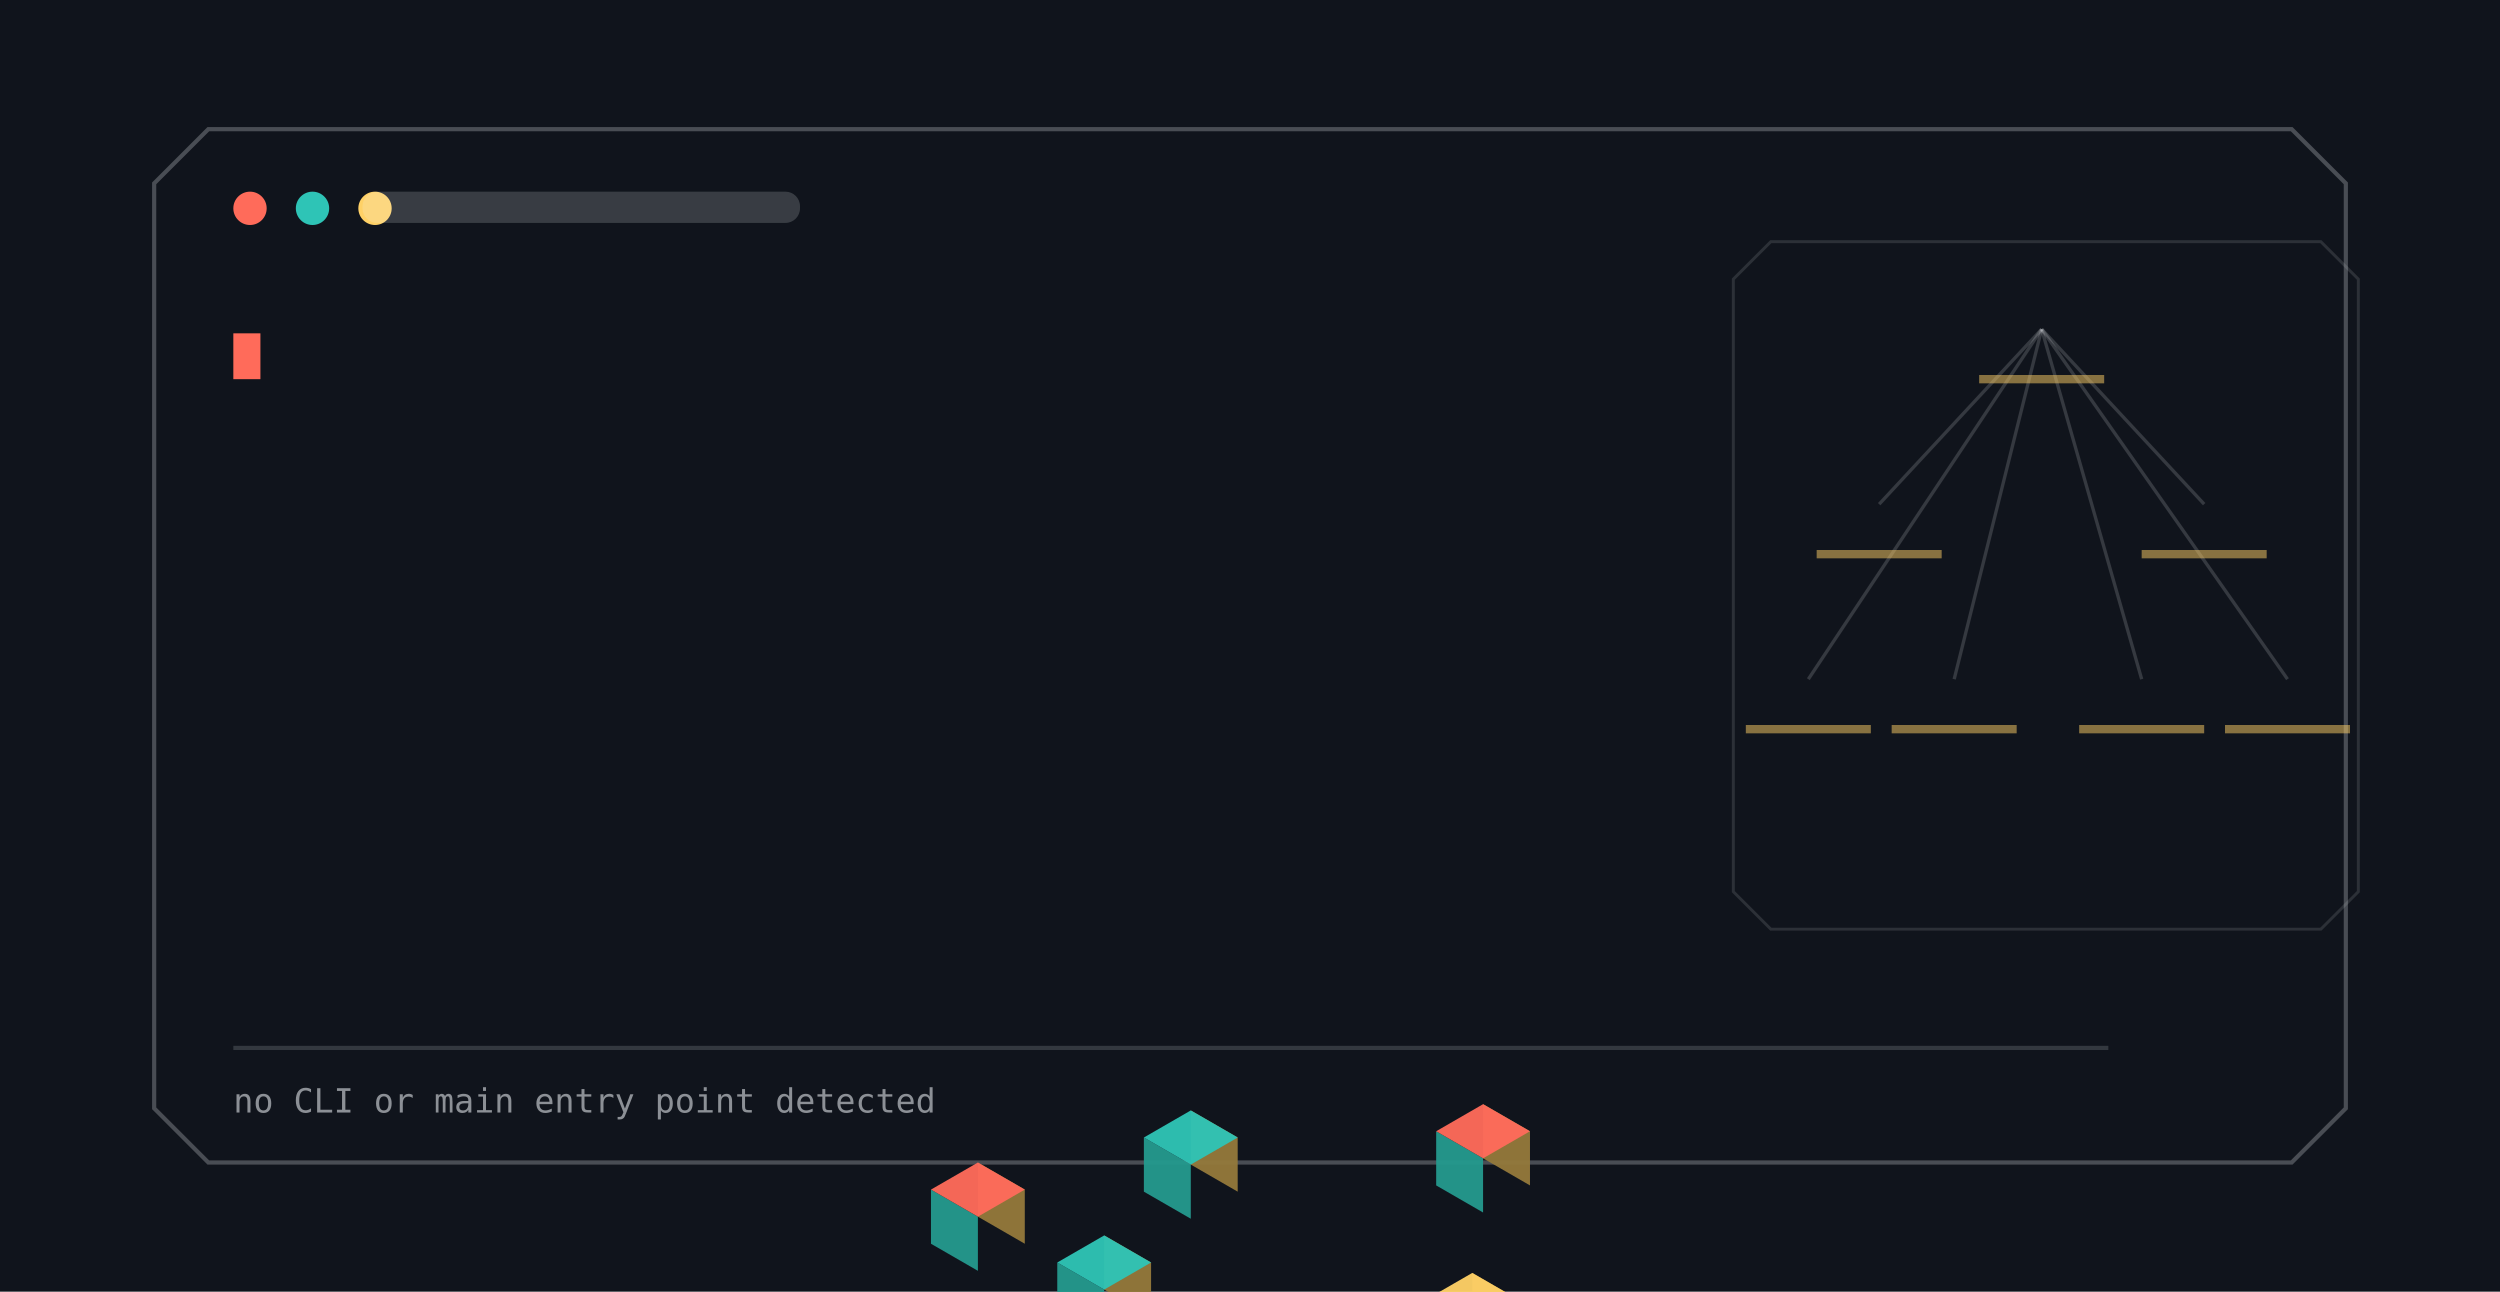
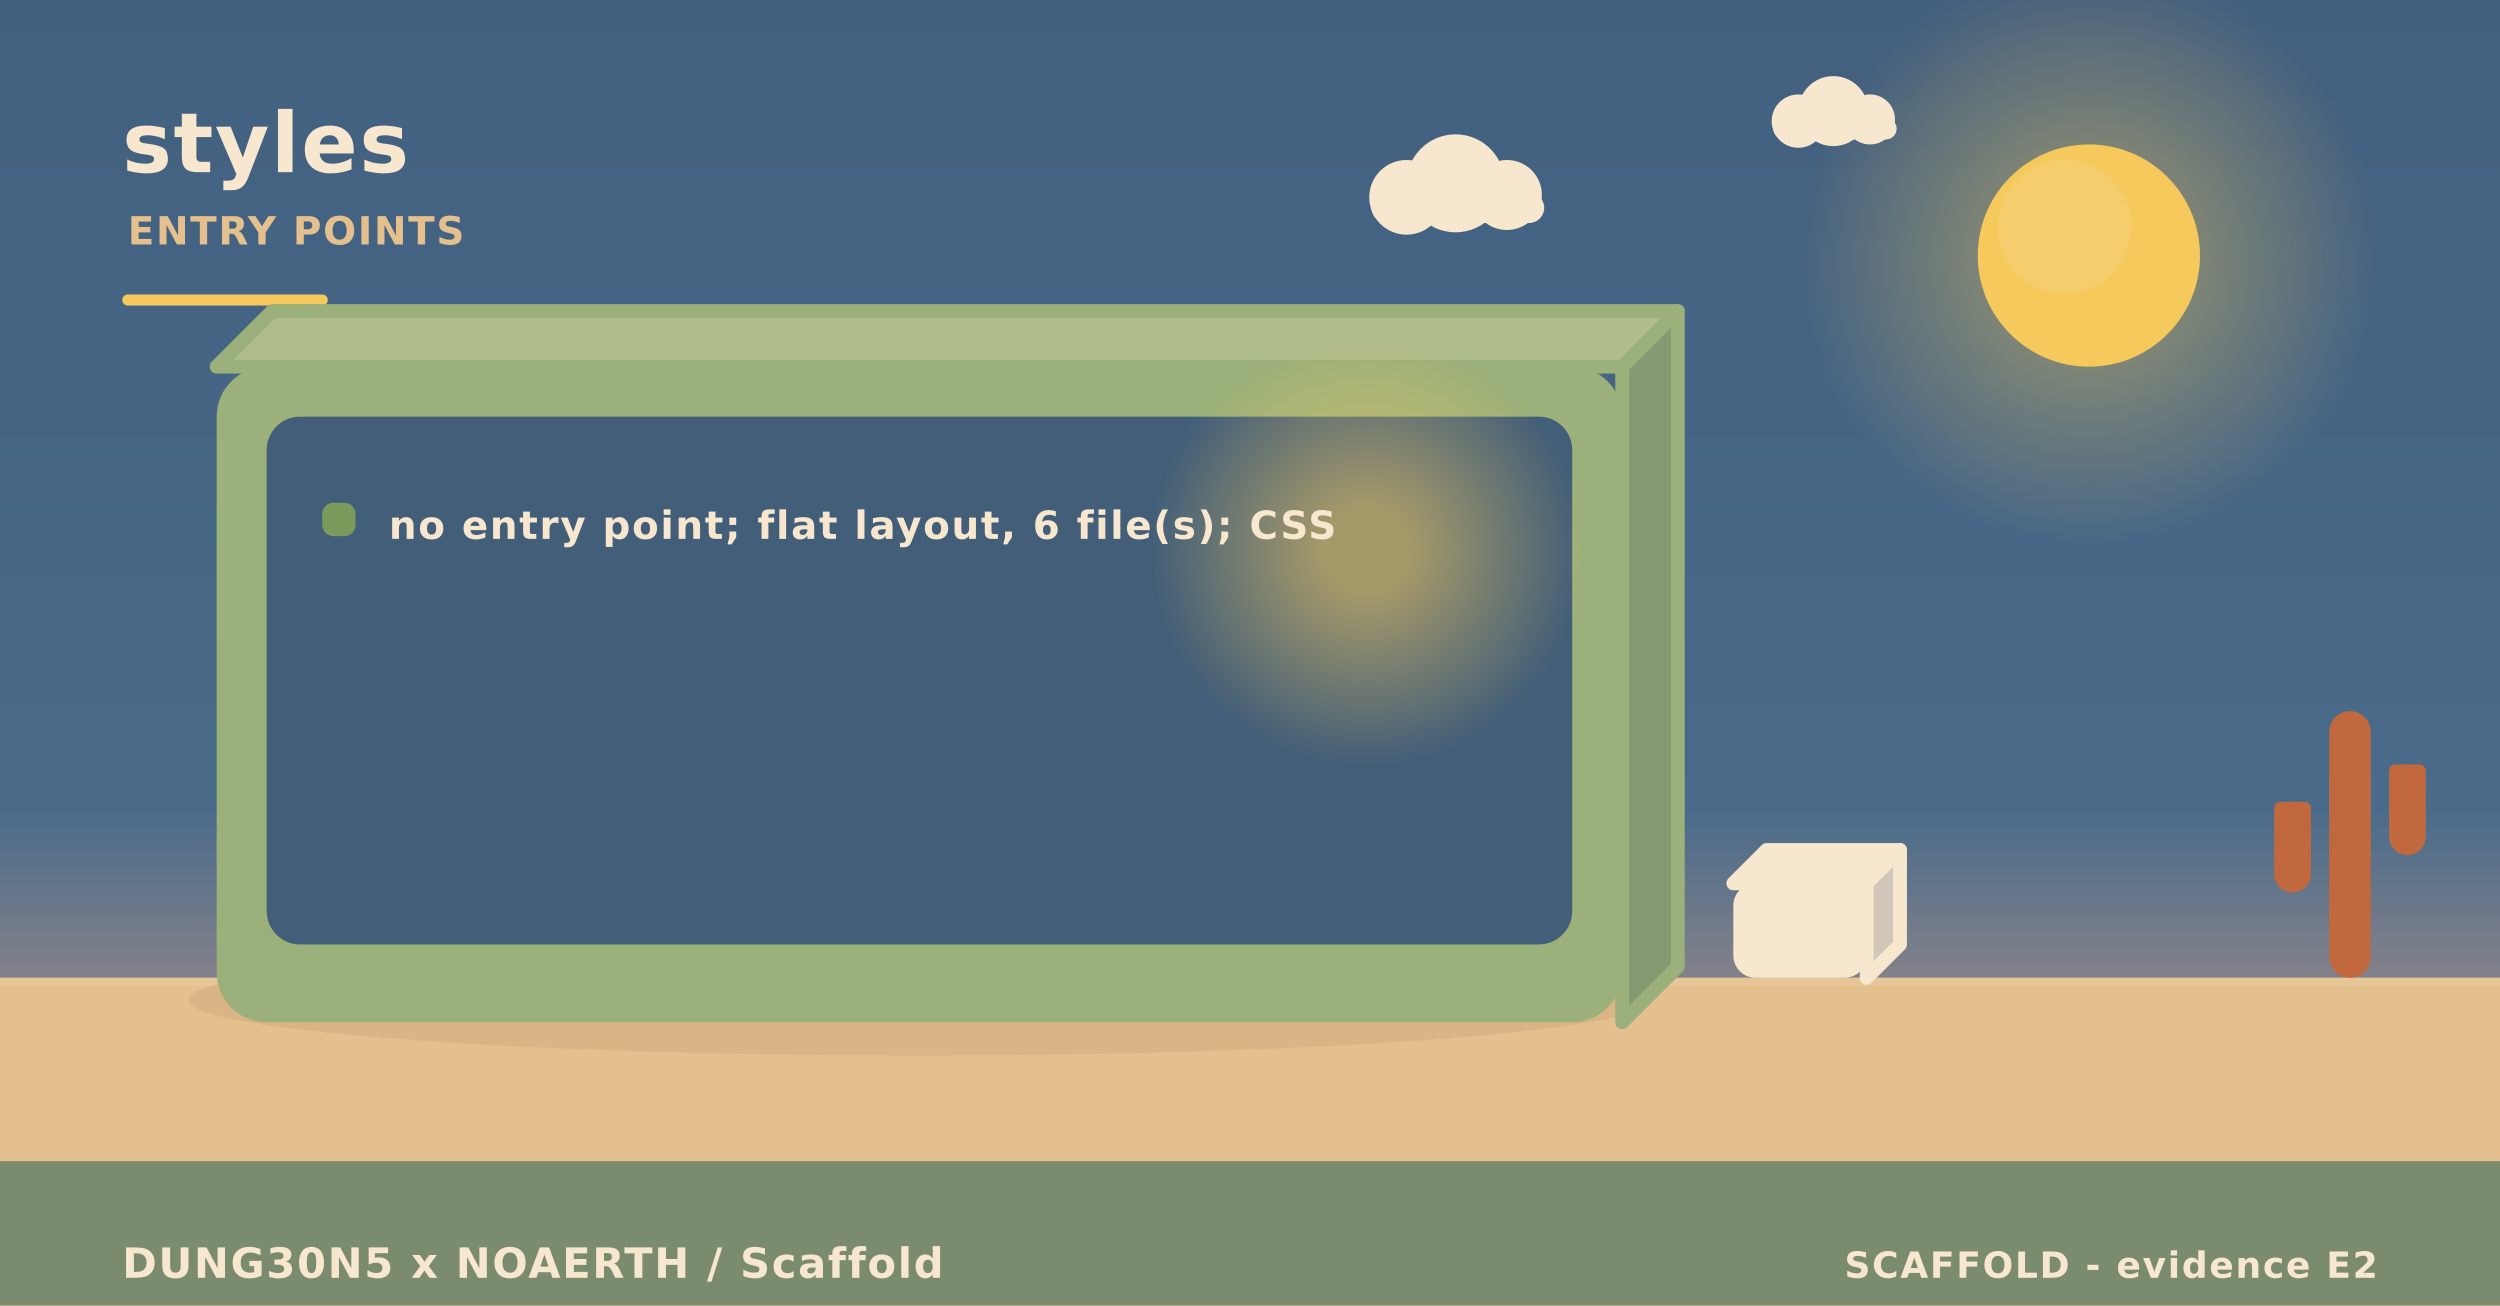
- <svg xmlns="http://www.w3.org/2000/svg" viewBox="0 0 1200 620" width="1200" height="620" role="img" aria-label="styles command surface">
-   <rect width="1200" height="620" fill="#10141c" />
-   <defs>
-     <linearGradient id="gt" x1="0" y1="0" x2="1" y2="1">
-       <stop offset="0%" stop-color="#ff6b5a" />
-       <stop offset="100%" stop-color="#2ec4b6" />
-     </linearGradient>
-   </defs>
-   <path d="M100.00,62.00 H1100.00 L1126.00,88.00 V532.00 L1100.00,558.00 H100.00 L74.00,532.00 V88.00 Z" fill="none" stroke="rgba(242,245,249,0.300)" stroke-width="2.00" opacity="0.85" />
-   <circle cx="120.00" cy="100.00" r="8.00" fill="#ff6b5a" opacity="1.00" />
-   <circle cx="150.00" cy="100.00" r="8.00" fill="#2ec4b6" opacity="1.00" />
-   <circle cx="180.00" cy="100.00" r="8.00" fill="#ffd166" opacity="1.00" />
-   <rect x="174.00" y="92.00" width="210.00" height="15.00" rx="7.00" fill="rgba(242,245,249,0.180)" opacity="1.00" />
-   <text x="112" y="148" font-family="ui-monospace,SFMono-Regular,Menlo,monospace" font-size="21" fill="rgba(242,245,249,0.800)" opacity="0">no entry point; flat layout, 6 file(s); CSS source<animate attributeName="opacity" values="0;1;1;0" dur="1.5s" begin="0.0s" repeatCount="indefinite" />
-   </text>
-   <rect x="112" y="160" width="13" height="22" fill="#ff6b5a">
-     <animate attributeName="opacity" values="1;0;1" dur="1.05s" begin="0s" repeatCount="indefinite" />
-   </rect>
-   <path d="M850.00,116.00 H1114.00 L1132.00,134.00 V428.00 L1114.00,446.00 H850.00 L832.00,428.00 V134.00 Z" fill="none" stroke="rgba(242,245,249,0.180)" stroke-width="1.40" opacity="0.70" />
-   <line x1="980.00" y1="158.00" x2="902.00" y2="242.00" stroke="rgba(242,245,249,0.300)" stroke-width="1.60" opacity="0.55" />
-   <line x1="980.00" y1="158.00" x2="1058.00" y2="242.00" stroke="rgba(242,245,249,0.300)" stroke-width="1.60" opacity="0.55" />
-   <line x1="980.00" y1="158.00" x2="868.00" y2="326.00" stroke="rgba(242,245,249,0.300)" stroke-width="1.60" opacity="0.55" />
-   <line x1="980.00" y1="158.00" x2="938.00" y2="326.00" stroke="rgba(242,245,249,0.300)" stroke-width="1.60" opacity="0.55" />
-   <line x1="980.00" y1="158.00" x2="1028.00" y2="326.00" stroke="rgba(242,245,249,0.300)" stroke-width="1.60" opacity="0.55" />
-   <line x1="980.00" y1="158.00" x2="1098.00" y2="326.00" stroke="rgba(242,245,249,0.300)" stroke-width="1.60" opacity="0.55" />
-   <polygon points="711.87,556.00 734.39,569.00 734.39,543.00 711.87,530.00" fill="#94793b" opacity="0.95" />
-   <polygon points="689.36,569.00 711.87,582.00 711.87,556.00 689.36,543.00" fill="#24998e" opacity="0.95" />
-   <polygon points="711.87,530.00 734.39,543.00 711.87,556.00 689.36,543.00" fill="#ff6b5a" opacity="0.95" />
+ <svg xmlns="http://www.w3.org/2000/svg" width="900" height="470" viewBox="0 0 900 470" role="img" aria-label="styles - how it is operated">
+   <linearGradient id="skyt" x1="0" y1="0" x2="0" y2="1">
+     <stop offset="0" stop-color="#425f7e" />
+     <stop offset="0.62" stop-color="#4a6b8a" />
+     <stop offset="1" stop-color="#f3ad8a" />
+   </linearGradient>
+   <rect width="900" height="470" fill="url(#skyt)" />
+   <radialGradient id="sunt">
+     <stop offset="0.35" stop-color="#f5c95c" stop-opacity="0.34" />
+     <stop offset="1" stop-color="#f5c95c" stop-opacity="0" />
+   </radialGradient>
+   <circle cx="752" cy="92" r="104" fill="url(#sunt)" />
+   <circle cx="752" cy="92" r="40" fill="#f5c95c" />
+   <circle cx="743.2" cy="81.6" r="24" fill="#f5d27e" opacity="0.5" />
  <g>
-     <rect x="950.00" y="180.00" width="60.00" height="4.00" rx="0.00" fill="rgba(255,209,102,0.500)" opacity="1.00" />
-     <animate attributeName="opacity" values="0.25;1.0;0.25" dur="12.55s" begin="0.0s" repeatCount="indefinite" />
+     <circle cx="524" cy="66" r="17.64" fill="#f6e7ce" />
+     <circle cx="506.36" cy="71.04" r="13.44" fill="#f6e7ce" />
+     <circle cx="542.48" cy="70.2" r="12.6" fill="#f6e7ce" />
+     <rect x="493.76" y="69.36" width="62.16" height="10.92" rx="5.46" fill="#f6e7ce" />
+     <animateTransform attributeName="transform" type="translate" values="0 0;24 0;0 0" dur="36s" begin="0s" repeatCount="indefinite" />
  </g>
-   <polygon points="571.58,559.00 594.09,572.00 594.09,546.00 571.58,533.00" fill="#94793b" opacity="0.95" />
-   <polygon points="549.06,572.00 571.58,585.00 571.58,559.00 549.06,546.00" fill="#24998e" opacity="0.95" />
-   <polygon points="571.58,533.00 594.09,546.00 571.58,559.00 549.06,546.00" fill="#2ec4b6" opacity="0.95" />
  <g>
-     <rect x="872.00" y="264.00" width="60.00" height="4.00" rx="0.00" fill="rgba(255,209,102,0.500)" opacity="1.00" />
-     <animate attributeName="opacity" values="0.25;1.0;0.25" dur="12.55s" begin="0.4s" repeatCount="indefinite" />
+     <circle cx="660" cy="40" r="12.6" fill="#f6e7ce" />
+     <circle cx="647.4" cy="43.6" r="9.6" fill="#f6e7ce" />
+     <circle cx="673.2" cy="43" r="9" fill="#f6e7ce" />
+     <rect x="638.4" y="42.4" width="44.4" height="7.8" rx="3.9" fill="#f6e7ce" />
+     <animateTransform attributeName="transform" type="translate" values="0 0;-18 0;0 0" dur="46s" begin="3s" repeatCount="indefinite" />
  </g>
-   <polygon points="706.68,637.00 729.19,650.00 729.19,624.00 706.68,611.00" fill="#94793b" opacity="0.95" />
-   <polygon points="684.16,650.00 706.68,663.00 706.68,637.00 684.16,624.00" fill="#24998e" opacity="0.95" />
-   <polygon points="706.68,611.00 729.19,624.00 706.68,637.00 684.16,624.00" fill="#ffd166" opacity="0.95" />
+   <rect x="0" y="352" width="900" height="118" fill="#e3c08d" />
+   <rect x="0" y="352" width="900" height="3" fill="#e6c596" />
+   <text x="44" y="62" font-family="Verdana,DejaVu Sans,sans-serif" font-size="30" font-weight="700" letter-spacing="0.6" fill="#f6e7ce" text-anchor="start">styles</text>
+   <text x="46" y="88" font-family="Verdana,DejaVu Sans,sans-serif" font-size="14" font-weight="700" letter-spacing="0.6" fill="#e3c08d" text-anchor="start">ENTRY POINTS</text>
+   <rect x="44" y="106" width="74" height="4" rx="2" fill="#f5c95c" />
+   <ellipse cx="331" cy="360" rx="263.2" ry="20" fill="rgba(138,90,68,0.11)" />
+   <path d="M78,132 L584,132 L604,112 L98,112 Z" fill="#afbc8c" stroke="#9bb07a" stroke-width="5" stroke-linejoin="round" />
+   <path d="M584,132 L604,112 L604,348 L584,368 Z" fill="#859972" stroke="#9bb07a" stroke-width="5" stroke-linejoin="round" />
+   <rect x="78" y="132" width="506" height="236" rx="18" fill="#9bb07a" />
+   <rect x="96" y="150" width="470" height="190" rx="12" fill="#3d5978" opacity="0.94" />
+   <radialGradient id="lamp22971">
+     <stop offset="0.2" stop-color="#f5c95c" stop-opacity="0.55" />
+     <stop offset="1" stop-color="#f5c95c" stop-opacity="0" />
+   </radialGradient>
+   <circle cx="492" cy="198" r="78" fill="url(#lamp22971)" />
+   <rect x="116" y="181" width="12" height="12" rx="4" fill="#7a9a5c" />
  <g>
-     <rect x="1028.00" y="264.00" width="60.00" height="4.00" rx="0.00" fill="rgba(255,209,102,0.500)" opacity="1.00" />
-     <animate attributeName="opacity" values="0.25;1.0;0.25" dur="12.55s" begin="0.8s" repeatCount="indefinite" />
+     <text x="140" y="194" font-family="Verdana,DejaVu Sans,sans-serif" font-size="14" font-weight="700" letter-spacing="0.6" fill="#f6e7ce" text-anchor="start">no entry point; flat layout, 6 file(s); CSS </text>
+     <animateTransform attributeName="transform" type="translate" values="0 10;0 0" dur="0.7s" begin="0.4s" fill="freeze" />
  </g>
-   <polygon points="469.39,584.00 491.90,597.00 491.90,571.00 469.39,558.00" fill="#94793b" opacity="0.95" />
-   <polygon points="446.87,597.00 469.39,610.00 469.39,584.00 446.87,571.00" fill="#24998e" opacity="0.95" />
-   <polygon points="469.39,558.00 491.90,571.00 469.39,584.00 446.87,571.00" fill="#ff6b5a" opacity="0.95" />
-   <g>
-     <rect x="838.00" y="348.00" width="60.00" height="4.00" rx="0.00" fill="rgba(255,209,102,0.500)" opacity="1.00" />
-     <animate attributeName="opacity" values="0.25;1.0;0.25" dur="12.55s" begin="1.2s" repeatCount="indefinite" />
-   </g>
-   <polygon points="530.01,619.00 552.52,632.00 552.52,606.00 530.01,593.00" fill="#94793b" opacity="0.95" />
-   <polygon points="507.49,632.00 530.01,645.00 530.01,619.00 507.49,606.00" fill="#24998e" opacity="0.95" />
-   <polygon points="530.01,593.00 552.52,606.00 530.01,619.00 507.49,606.00" fill="#2ec4b6" opacity="0.95" />
-   <g>
-     <rect x="908.00" y="348.00" width="60.00" height="4.00" rx="0.00" fill="rgba(255,209,102,0.500)" opacity="1.00" />
-     <animate attributeName="opacity" values="0.25;1.0;0.25" dur="12.55s" begin="1.6s" repeatCount="indefinite" />
-   </g>
-   <polygon points="607.95,664.00 630.47,677.00 630.47,651.00 607.95,638.00" fill="#94793b" opacity="0.95" />
-   <polygon points="585.43,677.00 607.95,690.00 607.95,664.00 585.43,651.00" fill="#24998e" opacity="0.95" />
-   <polygon points="607.95,638.00 630.47,651.00 607.95,664.00 585.43,651.00" fill="#ffd166" opacity="0.95" />
-   <g>
-     <rect x="998.00" y="348.00" width="60.00" height="4.00" rx="0.00" fill="rgba(255,209,102,0.500)" opacity="1.00" />
-     <animate attributeName="opacity" values="0.25;1.0;0.25" dur="12.55s" begin="2.0s" repeatCount="indefinite" />
-   </g>
-   <polygon points="668.57,699.00 691.09,712.00 691.09,686.00 668.57,673.00" fill="#94793b" opacity="0.95" />
-   <polygon points="646.05,712.00 668.57,725.00 668.57,699.00 646.05,686.00" fill="#24998e" opacity="0.95" />
-   <polygon points="668.57,673.00 691.09,686.00 668.57,699.00 646.05,686.00" fill="#ff6b5a" opacity="0.95" />
-   <g>
-     <rect x="1068.00" y="348.00" width="60.00" height="4.00" rx="0.00" fill="rgba(255,209,102,0.500)" opacity="1.00" />
-     <animate attributeName="opacity" values="0.25;1.0;0.25" dur="12.55s" begin="2.4s" repeatCount="indefinite" />
-   </g>
-   <rect x="112.00" y="502.00" width="900.00" height="2.00" rx="0.00" fill="rgba(242,245,249,0.160)" opacity="1.00" />
-   <text x="112" y="534" font-family="ui-monospace,Menlo,monospace" font-size="16" fill="rgba(242,245,249,0.550)">no CLI or main entry point detected</text>
+   <path d="M624,318 L672,318 L684,306 L636,306 Z" fill="#f6e7ce" stroke="#f6e7ce" stroke-width="5" stroke-linejoin="round" />
+   <path d="M672,318 L684,306 L684,340 L672,352 Z" fill="#d1c7b8" stroke="#f6e7ce" stroke-width="5" stroke-linejoin="round" />
+   <rect x="624" y="318" width="48" height="34" rx="8" fill="#f6e7ce" />
+   <rect x="838.52" y="256" width="14.96" height="96" rx="7.48" fill="#c1683f" />
+   <rect x="818.72" y="288.64" width="13.2" height="32.64" rx="6.6" fill="#c1683f" />
+   <rect x="818.72" y="288.64" width="13.2" height="9.6" rx="2.2" fill="#c1683f" />
+   <rect x="860.08" y="275.2" width="13.2" height="32.64" rx="6.6" fill="#c1683f" />
+   <rect x="860.08" y="275.2" width="13.2" height="9.6" rx="2.2" fill="#c1683f" />
+   <rect x="0" y="418" width="900" height="52" rx="0" fill="#75886c" opacity="0.94" />
+   <text x="44" y="460" font-family="Verdana,DejaVu Sans,sans-serif" font-size="15" font-weight="700" letter-spacing="0.6" fill="#f6e7ce" text-anchor="start">DUNG30N5 x NOAERTH  /  Scaffold</text>
+   <text x="856" y="460" font-family="Verdana,DejaVu Sans,sans-serif" font-size="13" font-weight="700" letter-spacing="0.6" fill="#f6e7ce" text-anchor="end">SCAFFOLD  -  evidence E2</text>
</svg>
